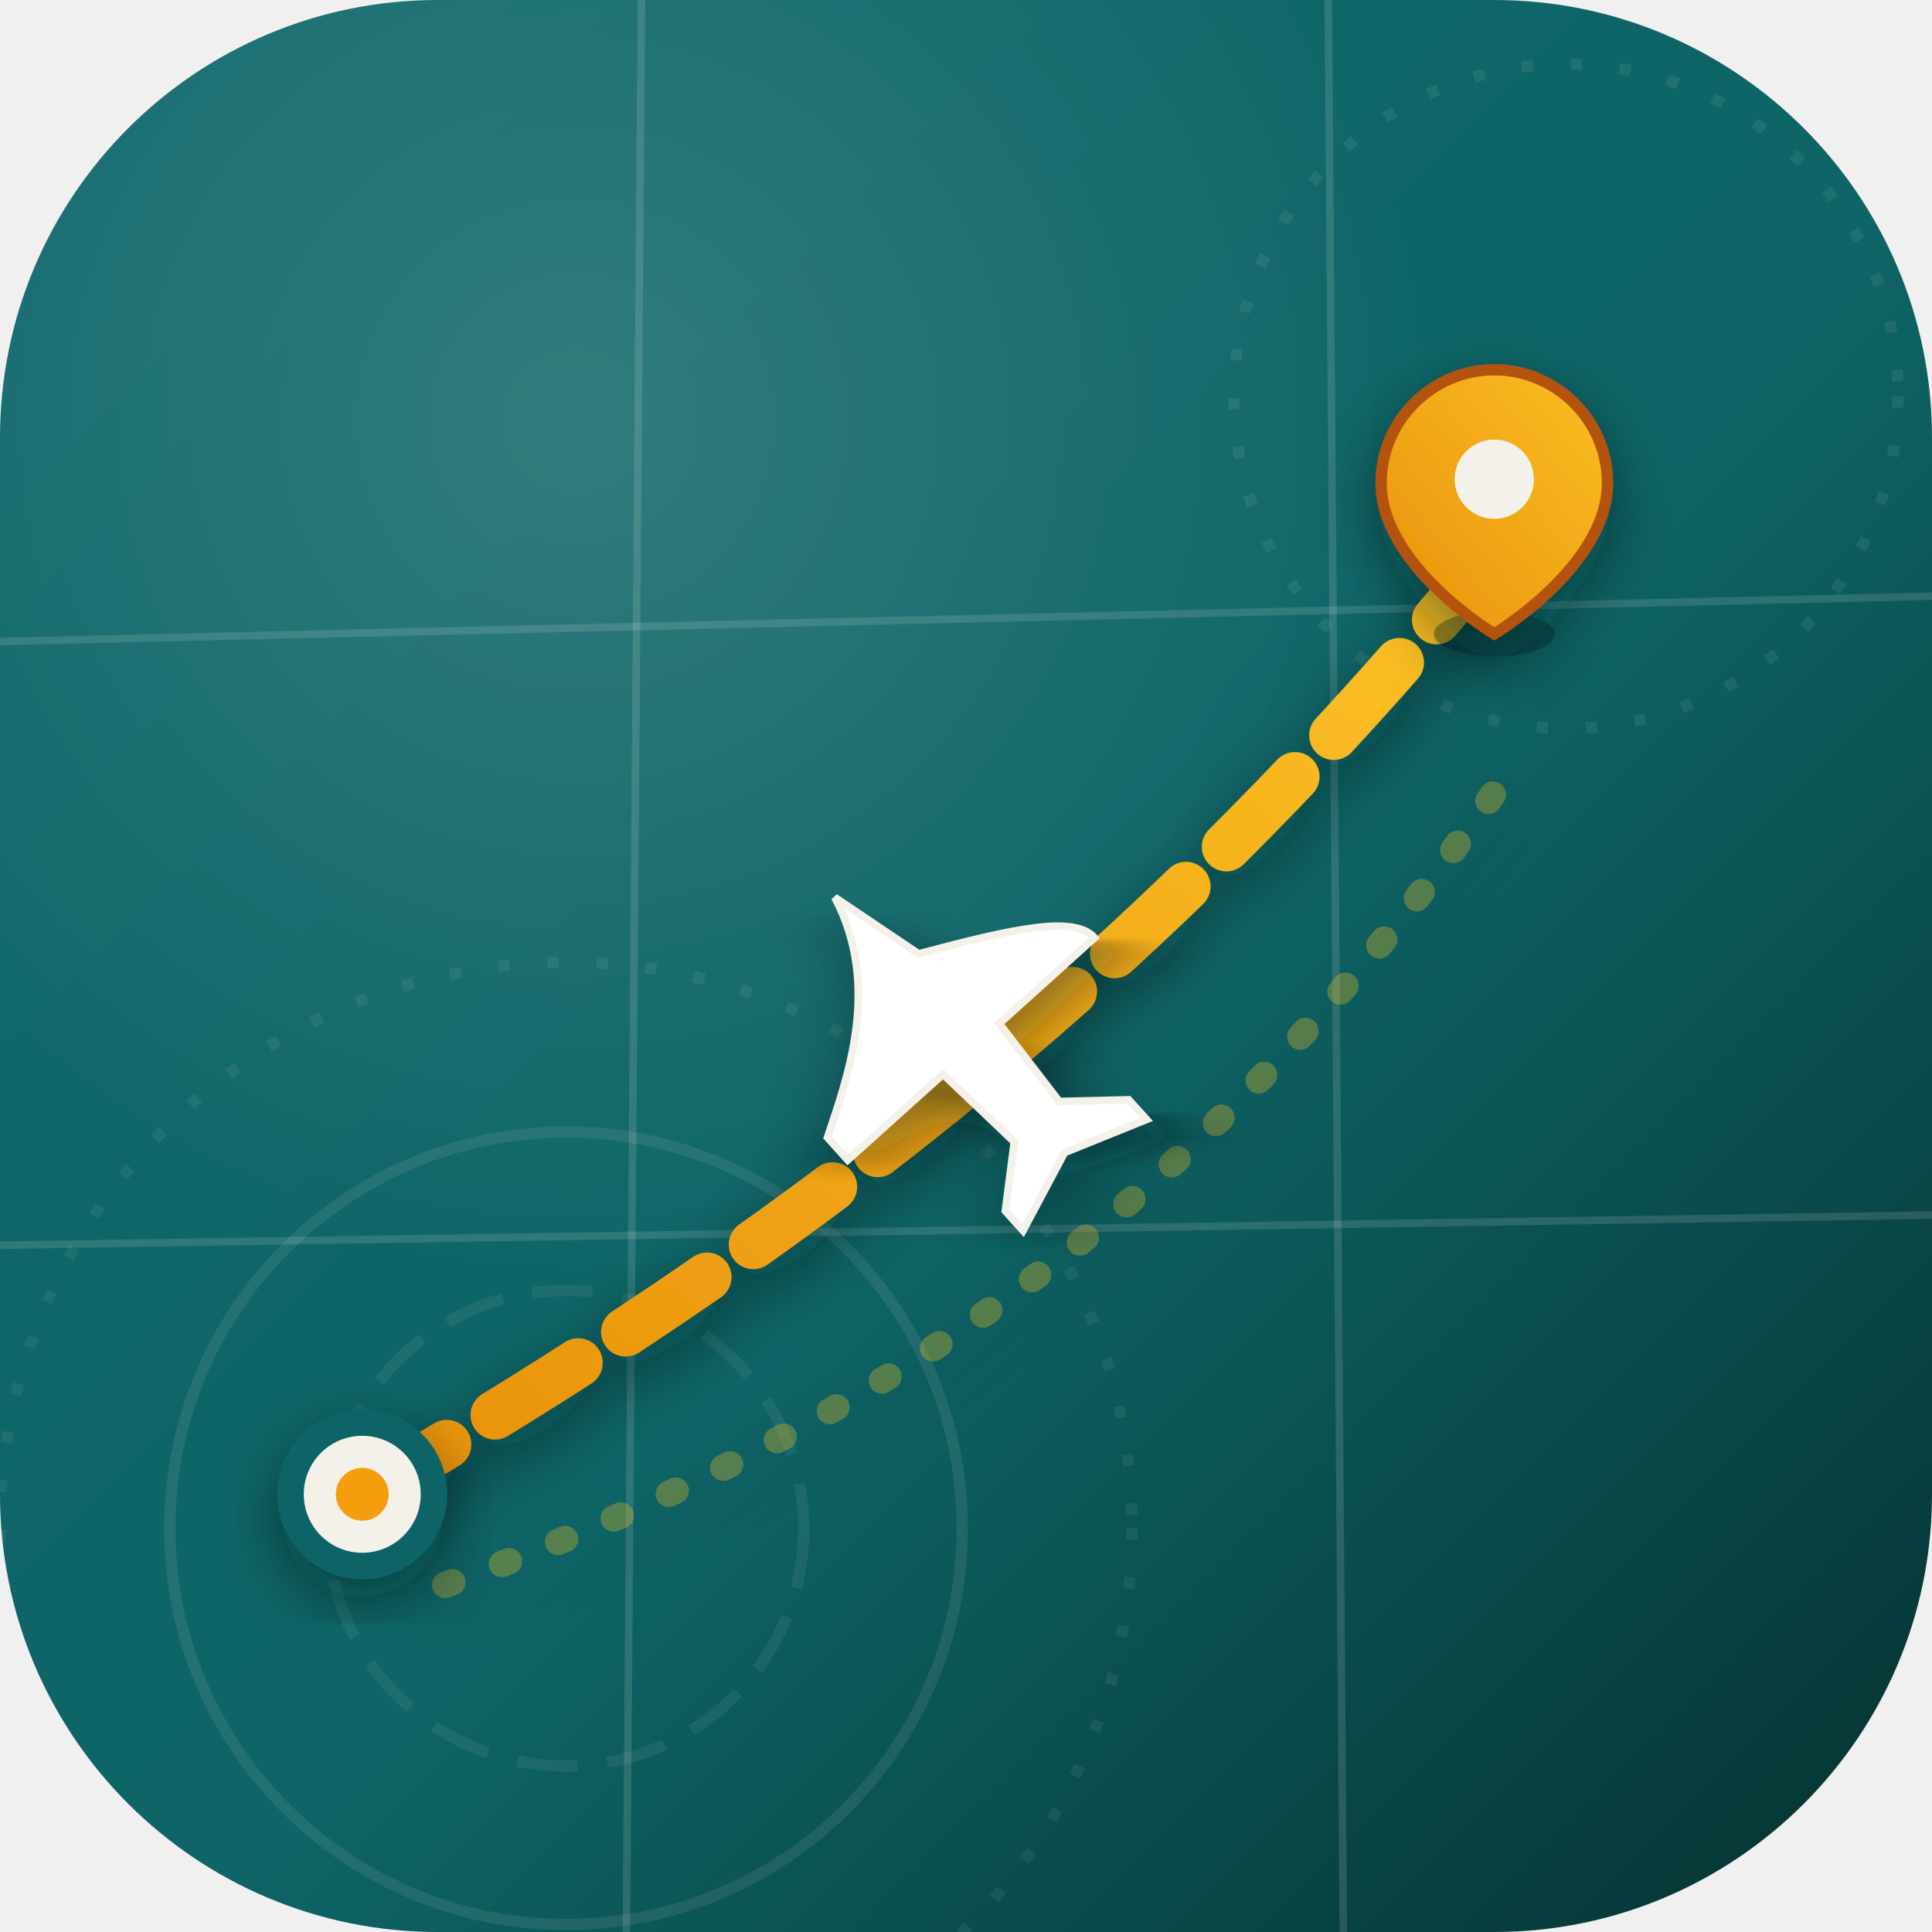
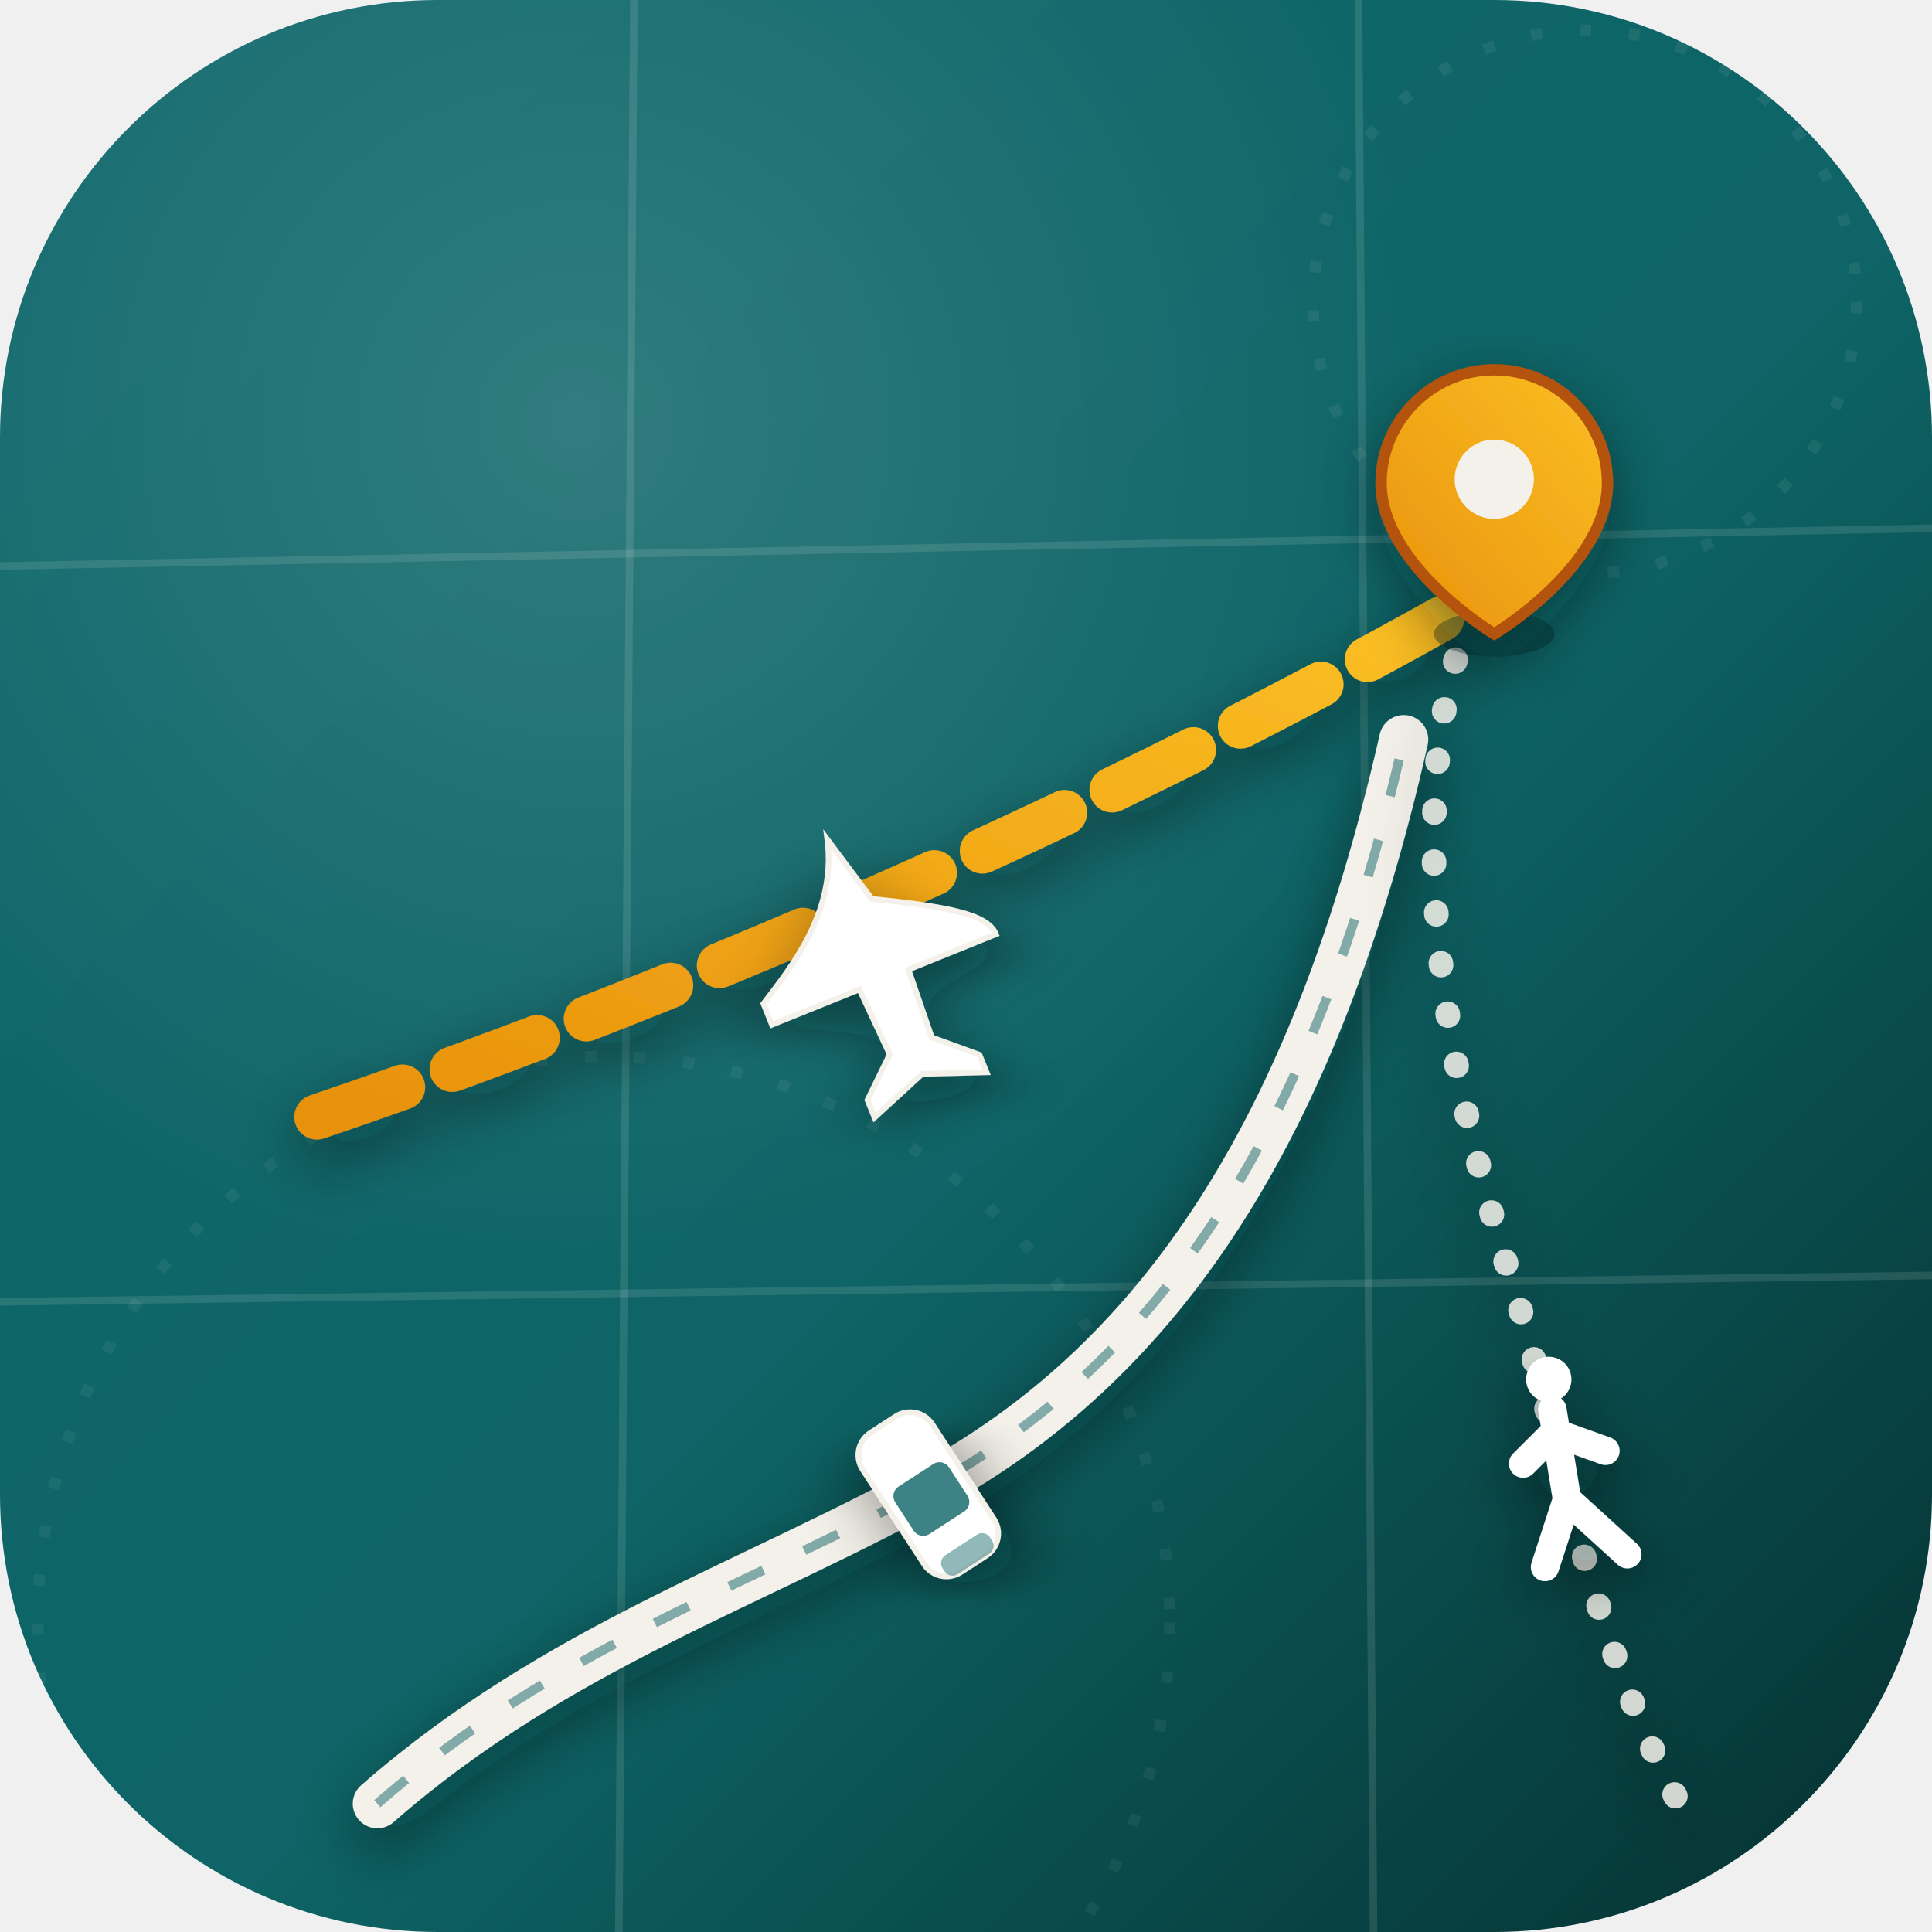
<svg xmlns="http://www.w3.org/2000/svg" viewBox="0 0 512 512" width="512" height="512">
  <defs>
    <linearGradient id="bg" x1="0%" y1="0%" x2="100%" y2="100%">
      <stop offset="0%" stop-color="#10696C" />
      <stop offset="55%" stop-color="#0E6466" />
      <stop offset="100%" stop-color="#05302F" />
    </linearGradient>
    <linearGradient id="gold" x1="0%" y1="100%" x2="100%" y2="0%">
      <stop offset="0%" stop-color="#E8910B" />
      <stop offset="100%" stop-color="#FBBF24" />
    </linearGradient>
    <radialGradient id="glow" cx="30%" cy="22%" r="80%">
      <stop offset="0%" stop-color="#FFFFFF" stop-opacity="0.14" />
      <stop offset="55%" stop-color="#FFFFFF" stop-opacity="0" />
    </radialGradient>
    <filter id="soft" x="-40%" y="-40%" width="180%" height="180%">
      <feDropShadow dx="0" dy="6" stdDeviation="8" flood-color="#021C1B" flood-opacity="0.45" />
    </filter>
  </defs>
  <rect width="512" height="512" rx="116" fill="url(#bg)" />
  <rect width="512" height="512" rx="116" fill="url(#glow)" />
  <g fill="none" stroke="#F4F1EA">
-     <circle cx="150" cy="405" r="150" stroke-opacity="0.07" stroke-width="3" stroke-dasharray="3 10" />
-     <circle cx="150" cy="405" r="105" stroke-opacity="0.09" stroke-width="3" />
-     <circle cx="150" cy="405" r="63" stroke-opacity="0.07" stroke-width="3" stroke-dasharray="16 8" />
-     <circle cx="415" cy="105" r="88" stroke-opacity="0.08" stroke-width="3" stroke-dasharray="3 10" />
+     <circle cx="160" cy="430" r="150" stroke-opacity="0.06" stroke-width="3" stroke-dasharray="3 10" />
+     <circle cx="420" cy="80" r="72" stroke-opacity="0.07" stroke-width="3" stroke-dasharray="3 10" />
  </g>
-   <g stroke="#F4F1EA" stroke-opacity="0.14" stroke-width="2">
-     <line x1="0" y1="170" x2="512" y2="158" />
-     <line x1="0" y1="330" x2="512" y2="322" />
-     <line x1="170" y1="0" x2="166" y2="512" />
-     <line x1="352" y1="0" x2="356" y2="512" />
+   <g stroke="#F4F1EA" stroke-opacity="0.12" stroke-width="2">
+     <line x1="0" y1="150" x2="512" y2="140" />
+     <line x1="0" y1="345" x2="512" y2="338" />
+     <line x1="168" y1="0" x2="164" y2="512" />
+     <line x1="360" y1="0" x2="364" y2="512" />
  </g>
-   <g filter="url(#soft)">
-     <path d="M 96 396 C 210 330 300 260 386 158" fill="none" stroke="url(#gold)" stroke-width="13" stroke-linecap="round" stroke-dasharray="26 15" />
-     <path d="M 118 420 C 230 380 320 320 396 210" fill="none" stroke="#FBBF24" stroke-opacity="0.30" stroke-width="7" stroke-linecap="round" stroke-dasharray="2 14" />
+   <path d="M 84 296 C 190 260 296 212 382 164" fill="none" stroke="url(#gold)" stroke-width="12" stroke-linecap="round" stroke-dasharray="24 14" filter="url(#soft)" />
+   <g transform="translate(232, 254) rotate(-22)" filter="url(#soft)">
+     <path d="M 0 -34 L 5 -15 C 22 -6 32 0 32 6 L 7 6 L 6 25 L 16 34 L 16 39 L 0 33 L -16 39 L -16 34 L -6 25 L -7 6 L -32 6 L -32 0 C -22 -6 -5 -15 0 -34 Z" fill="#FFFFFF" stroke="#F4F1EA" stroke-width="1.5" />
  </g>
-   <g filter="url(#soft)">
-     <circle cx="96" cy="396" r="19" fill="#F4F1EA" stroke="#0E6466" stroke-width="7" />
-     <circle cx="96" cy="396" r="7" fill="#F59E0B" />
+   <path d="M 100 478 C 148 436 200 420 250 392 C 306 360 348 302 372 196" fill="none" stroke="#F4F1EA" stroke-width="13" stroke-linecap="round" filter="url(#soft)" />
+   <path d="M 100 478 C 148 436 200 420 250 392 C 306 360 348 302 372 196" fill="none" stroke="#0E6466" stroke-opacity="0.5" stroke-width="2.5" stroke-dasharray="10 12" />
+   <g transform="translate(246, 396) rotate(-33)" filter="url(#soft)">
+     <rect x="-11" y="-22" width="22" height="44" rx="7" fill="#FFFFFF" stroke="#F4F1EA" stroke-width="1.5" />
+     <rect x="-8.5" y="-6" width="17" height="15" rx="3" fill="#0E6466" opacity="0.8" />
+     <rect x="-7.5" y="16" width="15" height="6" rx="2.5" fill="#0E6466" opacity="0.45" />
  </g>
-   <g transform="translate(252, 272) rotate(-42)" filter="url(#soft)">
-     <path d="M 0 -46 L 6.5 -20 C 30 -8 44 0 44 8 L 10 8 L 8 34 L 22 46 L 22 53 L 0 45 L -22 53 L -22 46 L -8 34 L -10 8 L -44 8 L -44 0 C -30 -8 -6.5 -20 0 -46 Z" fill="#FFFFFF" stroke="#F4F1EA" stroke-width="2" />
+   <path d="M 444 476 C 420 430 414 384 402 344 C 388 300 380 260 380 224 C 380 204 382 188 386 174" fill="none" stroke="#F4F1EA" stroke-opacity="0.85" stroke-width="6.5" stroke-linecap="round" stroke-dasharray="0.5 13" filter="url(#soft)" />
+   <g transform="translate(416, 392) rotate(-14)" filter="url(#soft)">
+     <g stroke="#FFFFFF" stroke-width="7.5" stroke-linecap="round" fill="none">
+       <circle cx="1" cy="-27" r="6" fill="#FFFFFF" stroke="none" />
+       <path d="M 0 -19 L -2 5" />
+       <path d="M -2 5 L 10 23" />
+       <path d="M -2 5 L -12 21" />
+       <path d="M -1 -13 L 11 -5" />
+       <path d="M -1 -13 L -11 -7" />
+     </g>
  </g>
  <g transform="translate(396, 128)" filter="url(#soft)">
    <ellipse cx="0" cy="40" rx="16" ry="6" fill="#021C1B" opacity="0.35" />
    <path d="M 0 -30 C -16.5 -30 -30 -16.5 -30 0 C -30 22 0 40 0 40 C 0 40 30 22 30 0 C 30 -16.5 16.5 -30 0 -30 Z" fill="url(#gold)" stroke="#B45309" stroke-width="3" />
    <circle cx="0" cy="-1" r="10.5" fill="#F4F1EA" />
  </g>
</svg>
